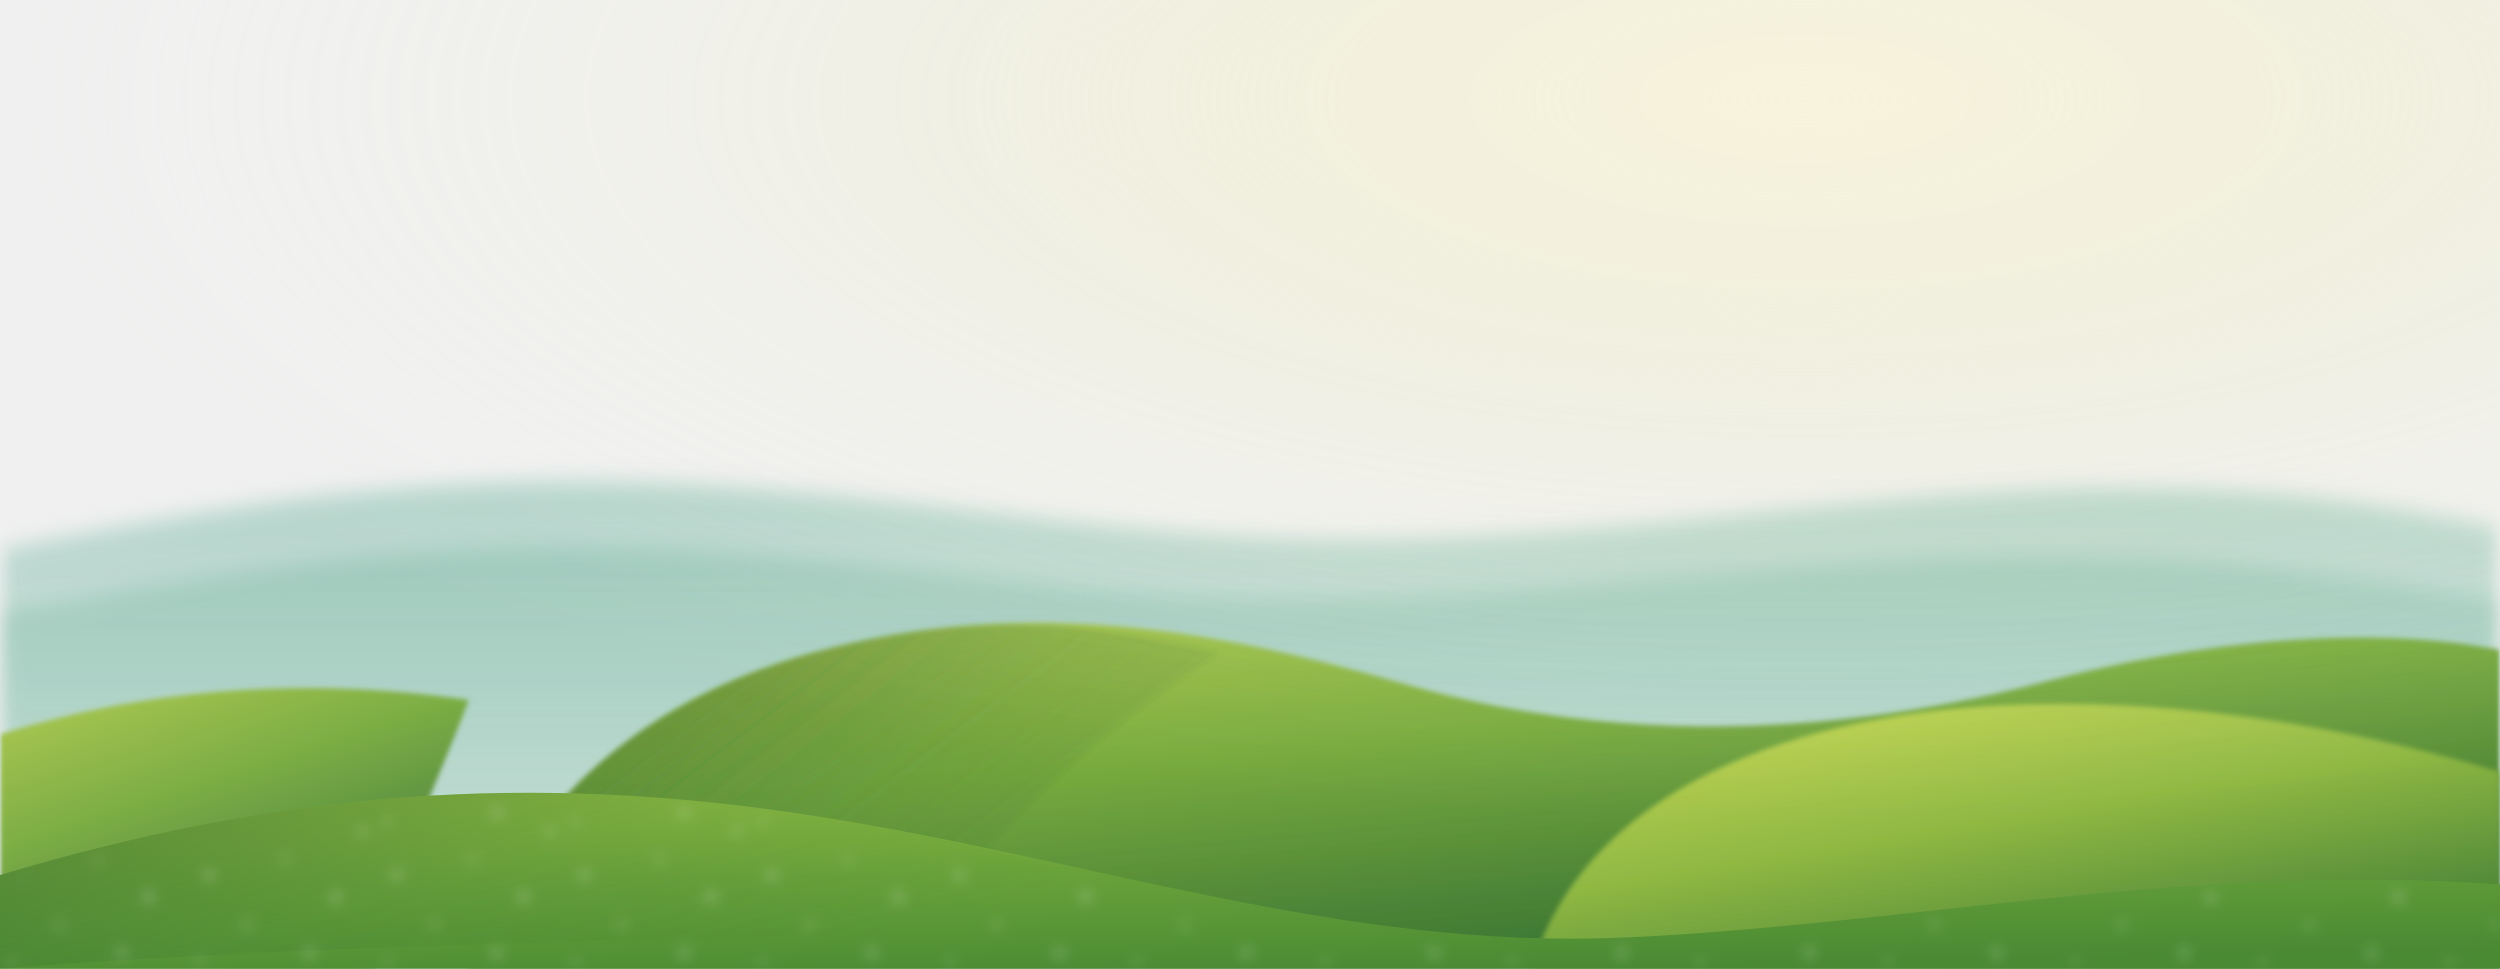
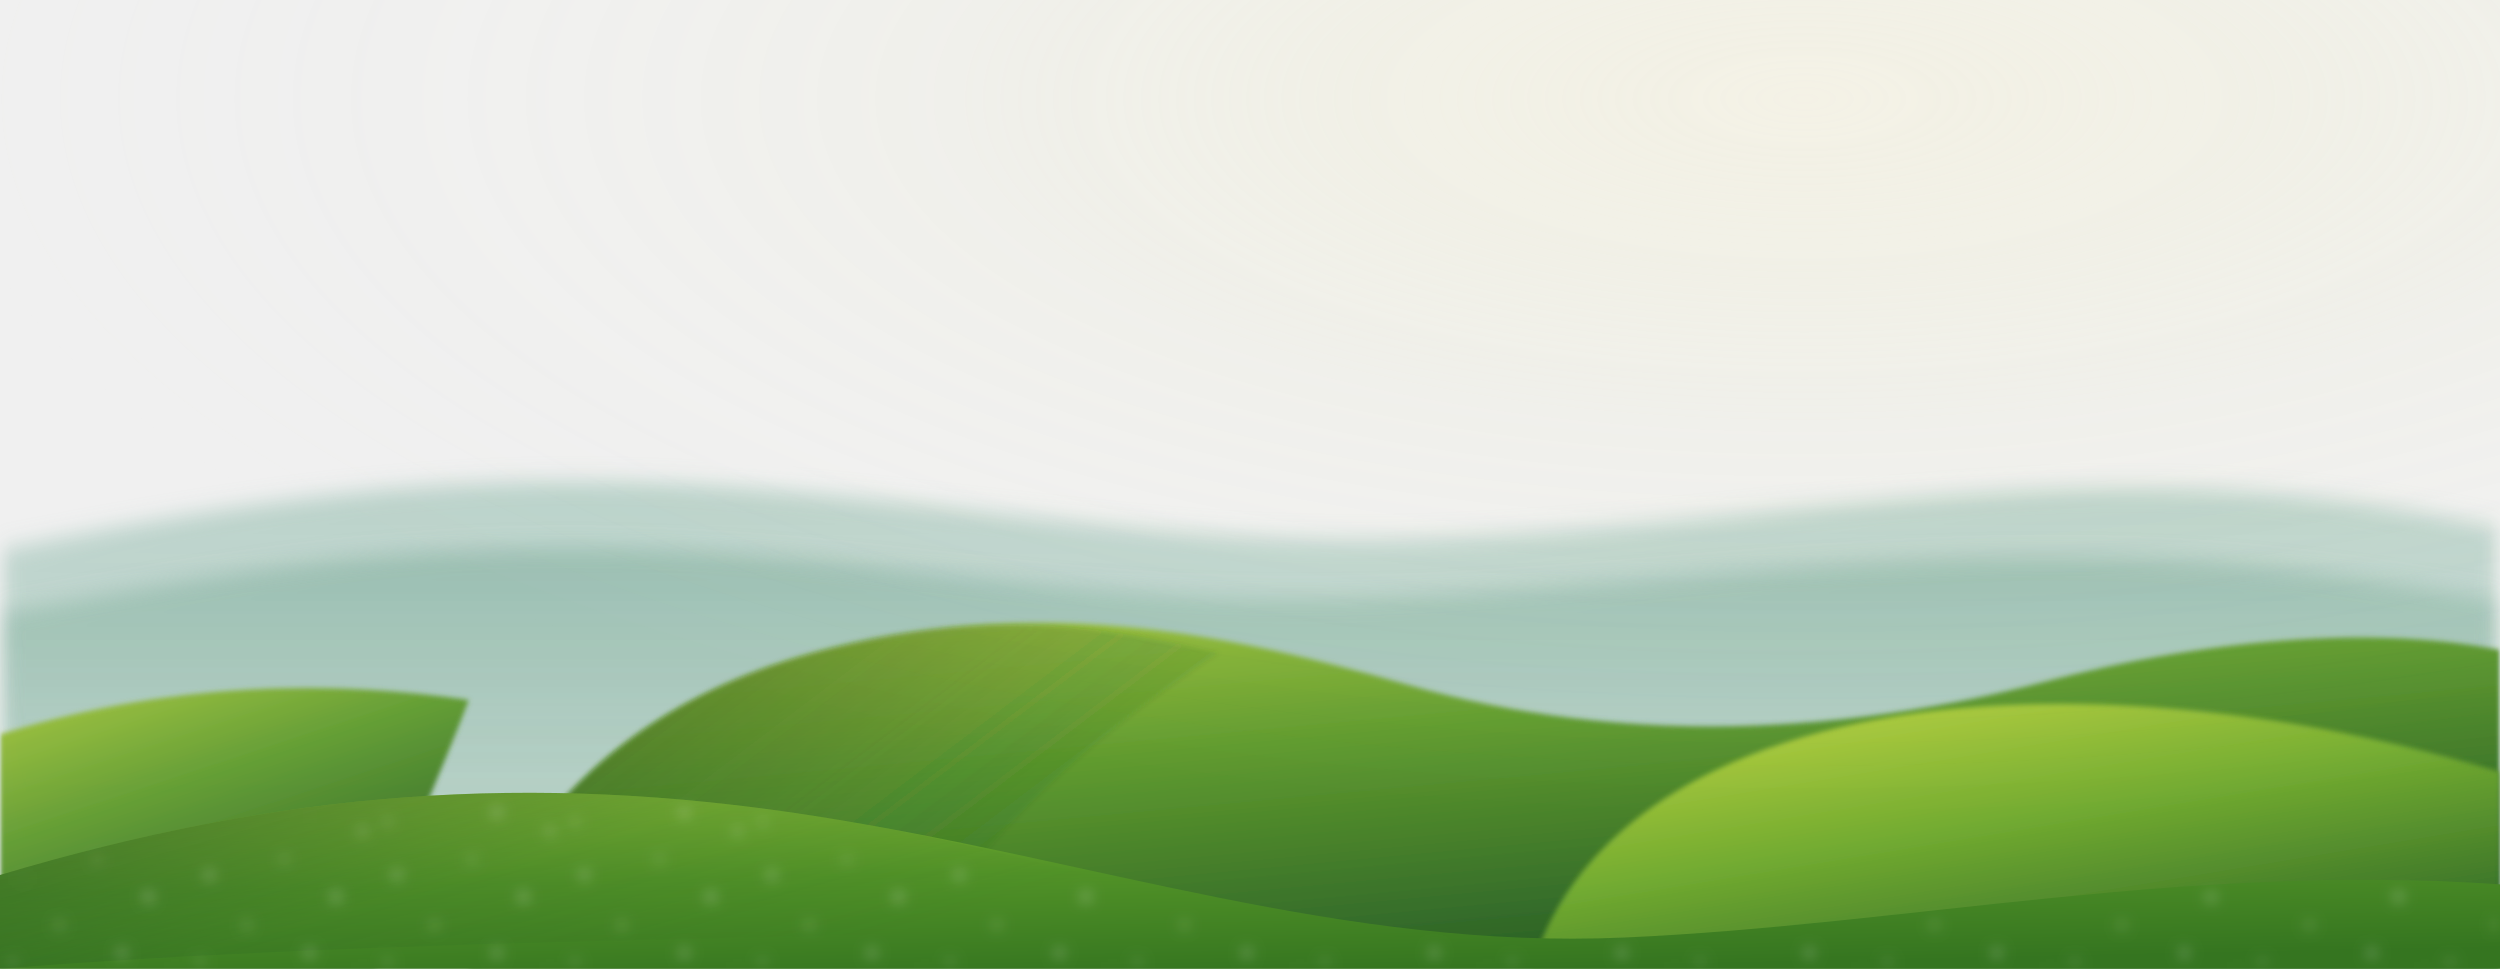
<svg xmlns="http://www.w3.org/2000/svg" viewBox="0 0 1600 620" preserveAspectRatio="xMidYMax slice" aria-hidden="true">
  <defs>
    <linearGradient id="far" x1="0" y1="0" x2="0" y2="1">
-       <stop offset="0" stop-color="#a9cfc4" stop-opacity=".85" />
-       <stop offset="1" stop-color="#cfe3dd" stop-opacity=".55" />
+       <stop offset="0" stop-color="#93bcae" stop-opacity=".6" />
+       <stop offset="1" stop-color="#b9d3ca" stop-opacity=".4" />
    </linearGradient>
    <linearGradient id="far2" x1="0" y1="0" x2="0" y2="1">
-       <stop offset="0" stop-color="#93c4b4" stop-opacity=".9" />
-       <stop offset="1" stop-color="#bcdccf" stop-opacity=".6" />
+       <stop offset="0" stop-color="#7fae9c" stop-opacity=".7" />
+       <stop offset="1" stop-color="#a6c8b8" stop-opacity=".45" />
    </linearGradient>
    <linearGradient id="mid" x1=".15" y1="0" x2=".7" y2="1">
-       <stop offset="0" stop-color="#a9c64a" />
-       <stop offset=".38" stop-color="#79ab3e" />
-       <stop offset="1" stop-color="#2f6b32" />
+       <stop offset="0" stop-color="#9fc23c" />
+       <stop offset=".38" stop-color="#5f9a2e" />
+       <stop offset="1" stop-color="#1f5526" />
    </linearGradient>
    <linearGradient id="midShade" x1="0" y1="0" x2="1" y2=".6">
-       <stop offset="0" stop-color="#20512a" stop-opacity=".55" />
-       <stop offset=".6" stop-color="#2c6132" stop-opacity=".18" />
-       <stop offset="1" stop-color="#2c6132" stop-opacity="0" />
+       <stop offset="0" stop-color="#173f1e" stop-opacity=".55" />
+       <stop offset=".6" stop-color="#1d4a24" stop-opacity=".18" />
+       <stop offset="1" stop-color="#1d4a24" stop-opacity="0" />
    </linearGradient>
    <linearGradient id="right" x1=".2" y1="0" x2=".8" y2="1">
-       <stop offset="0" stop-color="#c3d552" />
-       <stop offset=".45" stop-color="#8fb843" />
-       <stop offset="1" stop-color="#3d7a35" />
+       <stop offset="0" stop-color="#b9d13f" />
+       <stop offset=".45" stop-color="#72ab30" />
+       <stop offset="1" stop-color="#2c6528" />
    </linearGradient>
    <linearGradient id="near" x1=".3" y1="0" x2=".6" y2="1">
-       <stop offset="0" stop-color="#8dbb42" />
-       <stop offset=".45" stop-color="#69a23a" />
-       <stop offset="1" stop-color="#4a8a33" />
+       <stop offset="0" stop-color="#7bb133" />
+       <stop offset=".45" stop-color="#519227" />
+       <stop offset="1" stop-color="#357520" />
    </linearGradient>
    <linearGradient id="nearShade" x1="0" y1="0" x2=".85" y2=".4">
-       <stop offset="0" stop-color="#24552a" stop-opacity=".5" />
-       <stop offset=".55" stop-color="#2d6330" stop-opacity=".12" />
-       <stop offset="1" stop-color="#2d6330" stop-opacity="0" />
+       <stop offset="0" stop-color="#19401f" stop-opacity=".5" />
+       <stop offset=".55" stop-color="#1e4b25" stop-opacity=".12" />
+       <stop offset="1" stop-color="#1e4b25" stop-opacity="0" />
    </linearGradient>
    <radialGradient id="sun" cx="72%" cy="10%" r="75%">
-       <stop offset="0" stop-color="#fff6c9" stop-opacity=".5" />
-       <stop offset=".45" stop-color="#f2f0a8" stop-opacity=".16" />
+       <stop offset="0" stop-color="#fff6c9" stop-opacity=".26" />
+       <stop offset=".45" stop-color="#f2f0a8" stop-opacity=".07" />
      <stop offset="1" stop-color="#ffffff" stop-opacity="0" />
    </radialGradient>
    <filter id="haze" x="-10%" y="-40%" width="120%" height="200%">
      <feGaussianBlur stdDeviation="7" />
    </filter>
    <filter id="softEdge" x="-5%" y="-20%" width="110%" height="150%">
      <feGaussianBlur stdDeviation="1.6" />
    </filter>
    <filter id="bokeh" x="-5%" y="-20%" width="110%" height="160%">
      <feGaussianBlur stdDeviation="4.5" />
    </filter>
    <pattern id="flowers" width="120" height="90" patternUnits="userSpaceOnUse">
      <circle cx="14" cy="20" r="2.6" fill="#fff" opacity=".85" />
      <circle cx="62" cy="10" r="2" fill="#fdfff0" opacity=".7" />
      <circle cx="95" cy="34" r="2.9" fill="#fff" opacity=".8" />
      <circle cx="38" cy="52" r="2.2" fill="#f7ffe8" opacity=".75" />
      <circle cx="78" cy="70" r="2.7" fill="#fff" opacity=".8" />
      <circle cx="8" cy="76" r="2.1" fill="#fffdf2" opacity=".65" />
      <circle cx="112" cy="82" r="2.4" fill="#fff" opacity=".7" />
    </pattern>
  </defs>
  <path filter="url(#haze)" fill="url(#far)" d="M0,352 C170,318 300,300 470,312 C640,324 760,352 930,344 C1110,336 1250,306 1420,314 C1500,318 1560,330 1600,338 L1600,620 L0,620 Z" />
  <path filter="url(#haze)" fill="url(#far2)" opacity=".8" d="M0,392 C140,368 260,344 430,352 C600,360 700,388 880,382 C1060,376 1200,350 1380,358 C1470,362 1550,376 1600,384 L1600,620 L0,620 Z" />
  <path filter="url(#softEdge)" fill="url(#mid)" d="M300,620 C300,620 330,470 520,418 C660,380 780,404 900,438 C1040,478 1180,470 1310,436 C1440,402 1540,404 1600,416 L1600,620 Z" />
  <path filter="url(#softEdge)" fill="url(#midShade)" d="M300,620 C300,620 330,470 520,418 C620,390 700,398 780,418 C700,470 620,540 580,620 Z" />
  <path filter="url(#softEdge)" fill="url(#right)" d="M980,620 C1010,520 1120,462 1270,452 C1400,444 1520,470 1600,494 L1600,620 Z" />
  <path filter="url(#softEdge)" fill="url(#mid)" opacity=".95" d="M0,470 C90,442 190,432 300,448 C280,502 250,560 240,620 L0,620 Z" />
  <path fill="url(#near)" d="M0,560 C180,506 340,494 520,522 C700,550 860,608 1040,600 C1220,592 1400,552 1600,566 L1600,620 L0,620 Z" />
  <path fill="url(#nearShade)" d="M0,560 C180,506 340,494 520,522 C640,540 740,576 850,592 C560,600 250,600 0,620 Z" />
  <path fill="url(#flowers)" opacity=".55" filter="url(#bokeh)" d="M0,566 C180,512 340,500 520,528 C700,556 860,614 1040,606 C1220,598 1400,558 1600,572 L1600,620 L0,620 Z" />
  <rect width="1600" height="620" fill="url(#sun)" />
</svg>
